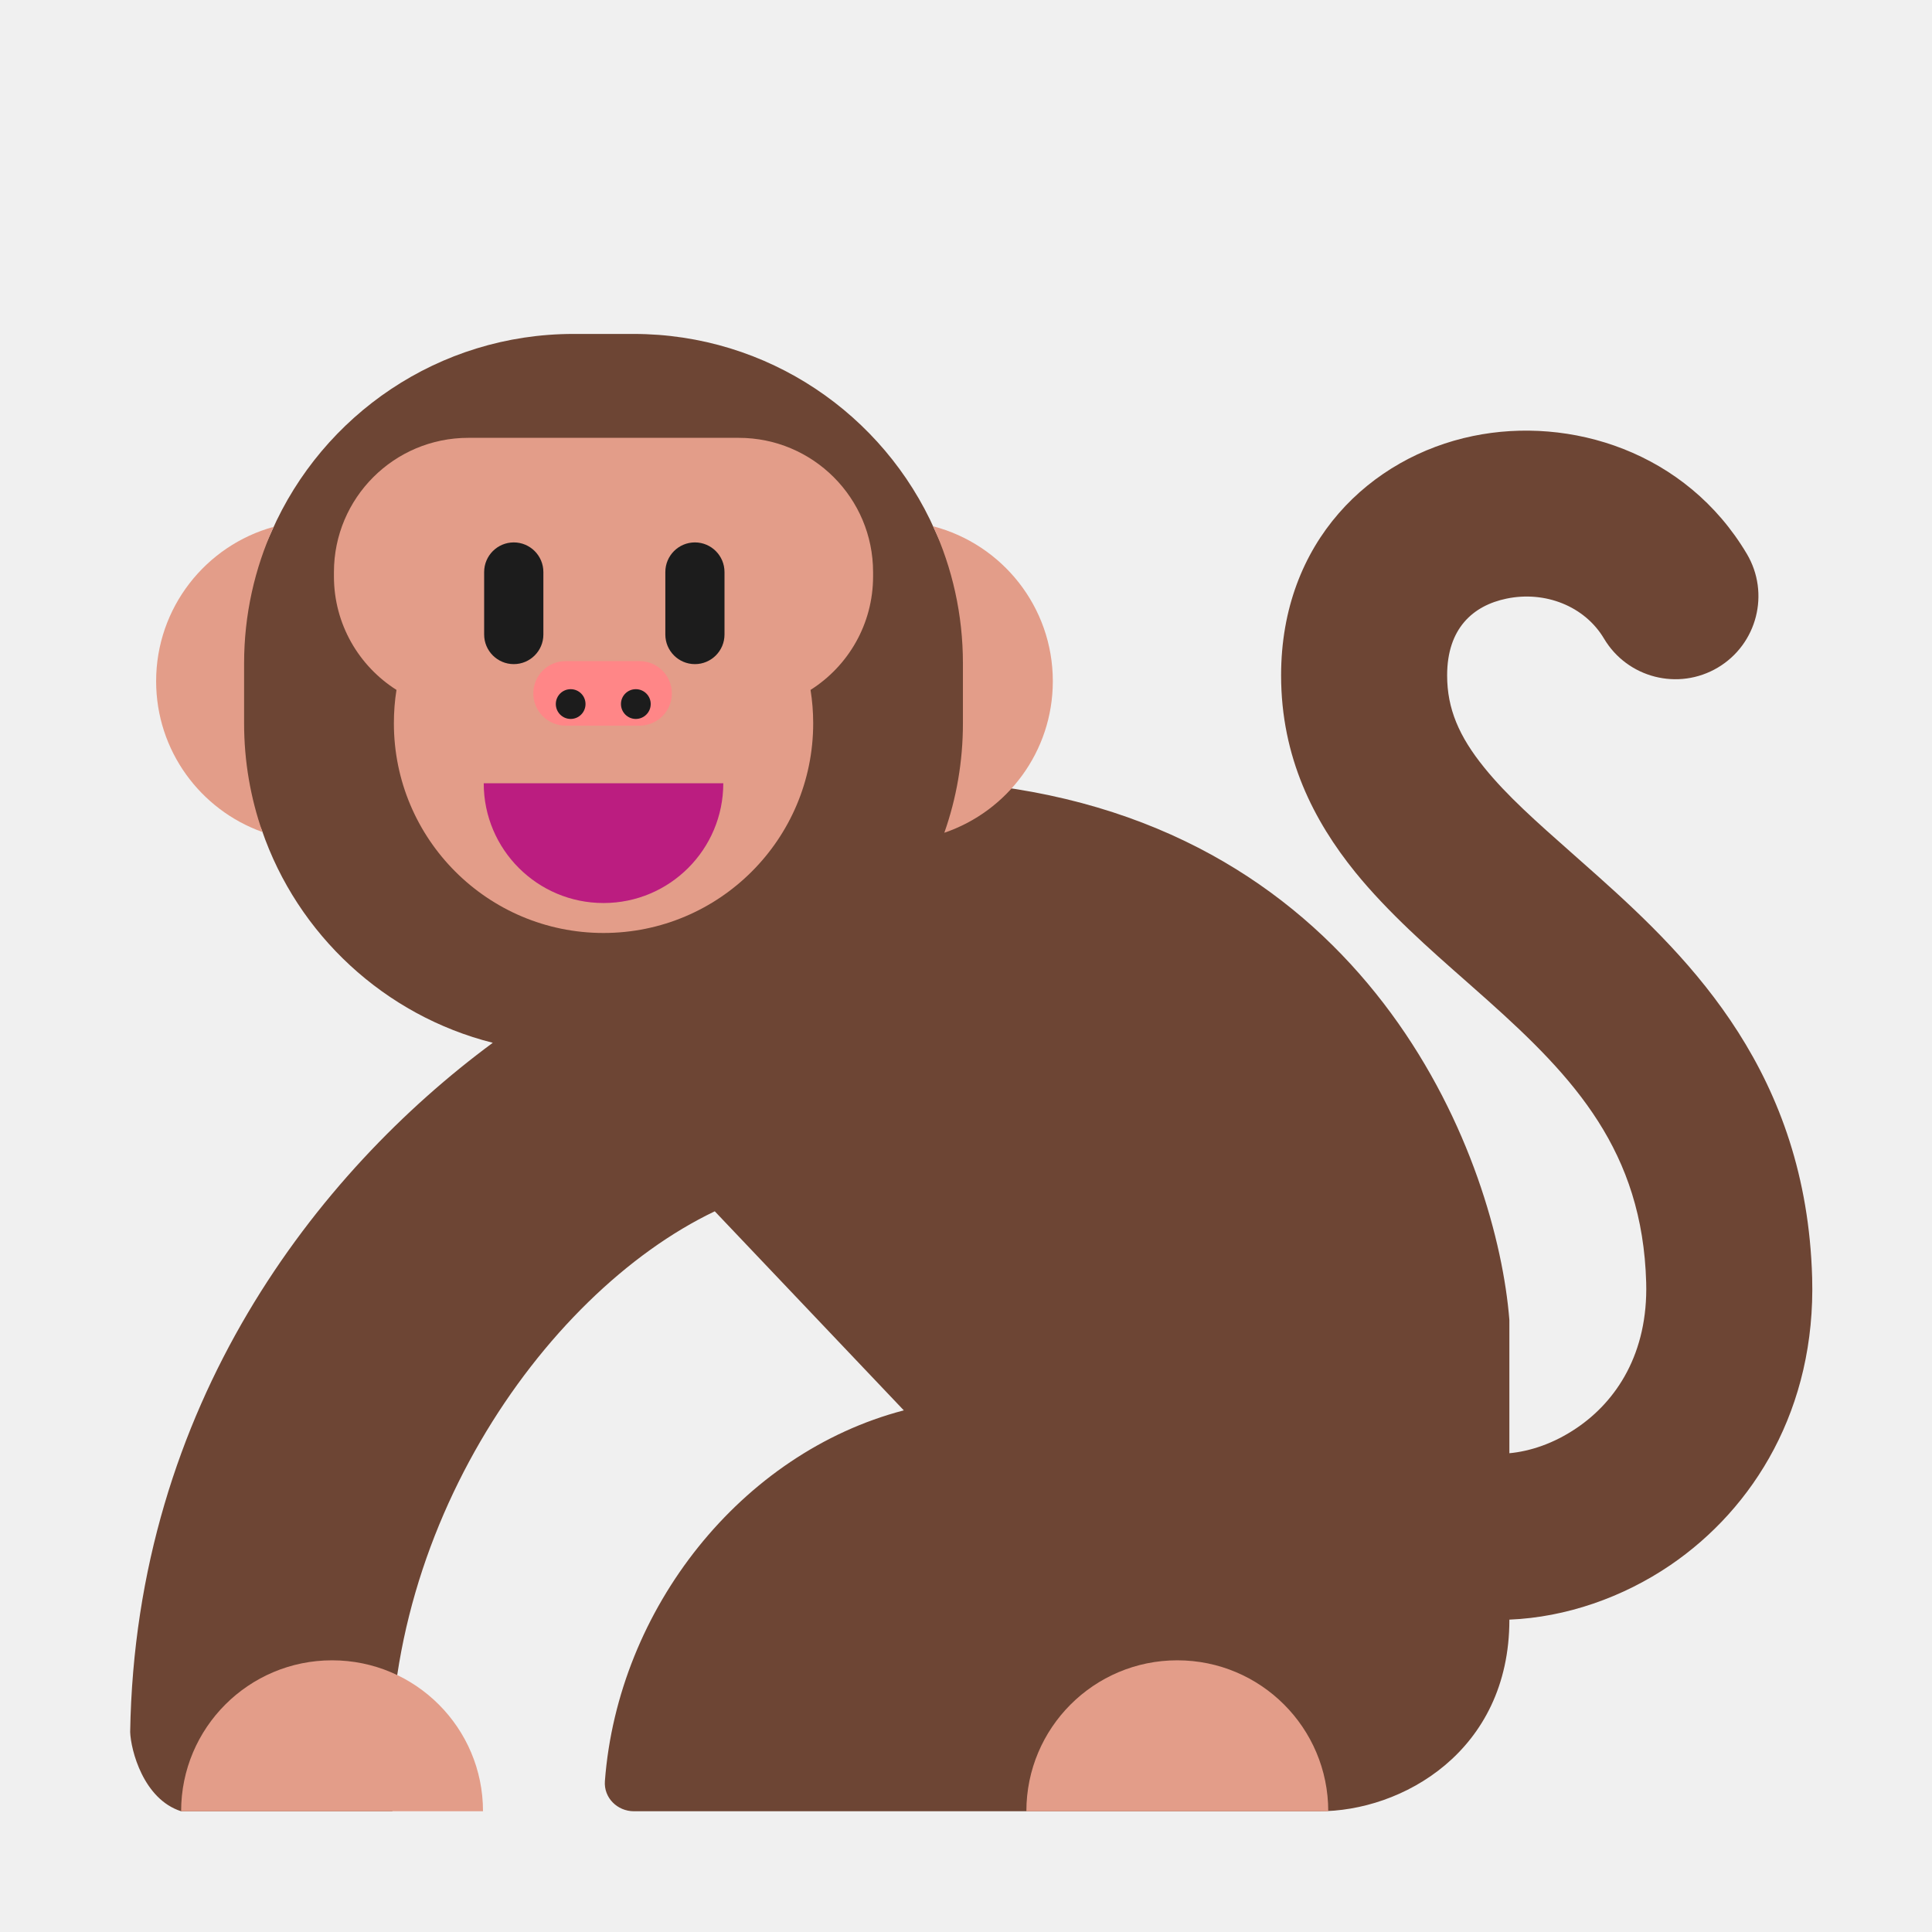
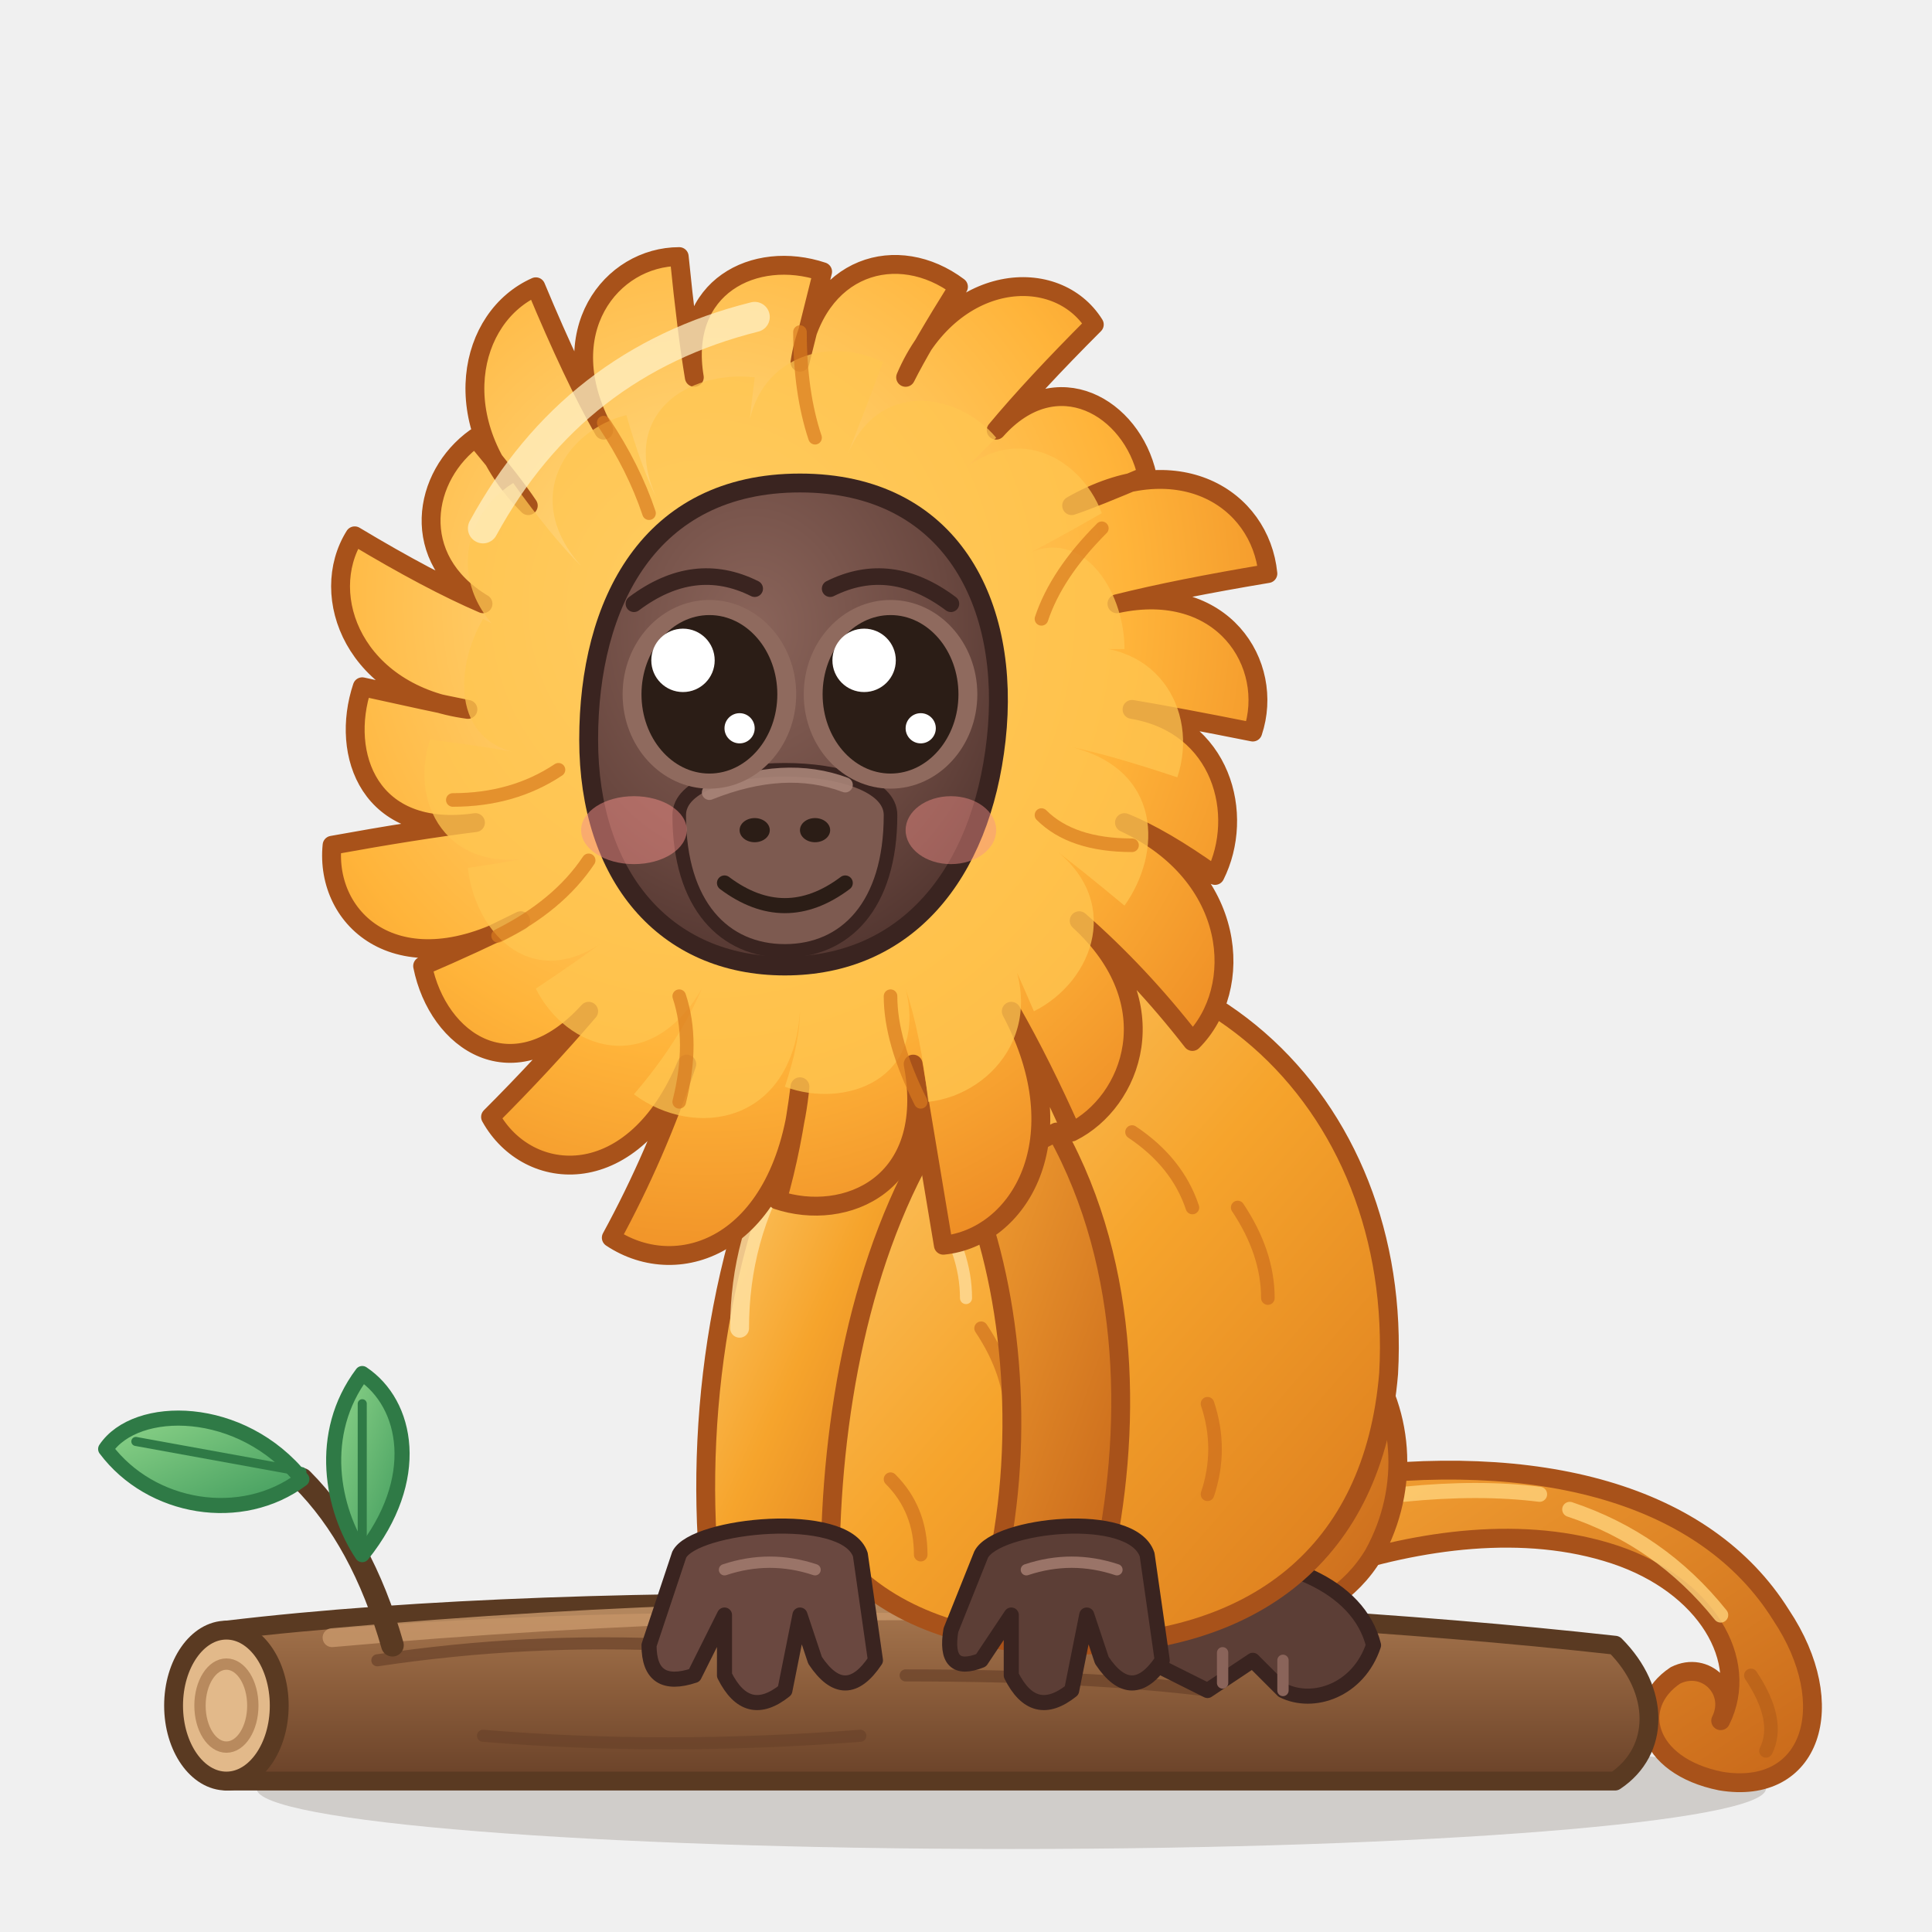
- <svg xmlns="http://www.w3.org/2000/svg" width="32" height="32" viewBox="0 0 32 32" fill="none">
-   <path d="M3.703 10.544C3.569 10.837 3.5 11.155 3.5 11.477C3.5 11.808 3.574 12.136 3.715 12.436L4.336 13.747C4.928 15.48 6.369 16.82 8.162 17.272C5.258 19.417 2.245 23.261 2.156 28.688C2.167 28.989 2.375 29.8 3 30H6.5C6.134 25.545 8.971 21.432 11.839 20.063L14.97 23.36C12.279 24.063 10.235 26.645 10.019 29.5C9.998 29.776 10.224 30 10.5 30H21.839C23.216 30.008 25 29.011 25 26.829V26.826C25.941 26.788 26.884 26.456 27.667 25.923C29.051 24.98 30.076 23.328 30.015 21.164C29.92 17.79 28.022 15.903 26.475 14.52C26.326 14.387 26.184 14.261 26.048 14.141C25.444 13.607 24.964 13.183 24.585 12.715C24.165 12.197 23.969 11.737 23.969 11.187C23.969 10.41 24.396 10.03 24.953 9.915C25.587 9.783 26.246 10.036 26.568 10.578C26.956 11.23 27.8 11.445 28.453 11.057C29.105 10.669 29.32 9.825 28.932 9.172C27.925 7.479 26.006 6.888 24.395 7.222C22.706 7.571 21.219 8.965 21.219 11.187C21.219 12.543 21.759 13.595 22.448 14.447C22.986 15.11 23.678 15.72 24.289 16.257C24.41 16.364 24.529 16.469 24.642 16.57C26.08 17.855 27.205 19.069 27.266 21.242C27.299 22.42 26.77 23.207 26.118 23.65C25.732 23.913 25.339 24.038 25 24.07V21.864C24.794 19.266 22.809 13.86 16.52 13.025C16.356 13.003 16.186 12.996 16.012 13.002L16.282 12.436C16.426 12.136 16.5 11.808 16.5 11.476C16.5 11.155 16.43 10.837 16.296 10.545L15.484 8.78C14.636 6.866 12.72 5.531 10.492 5.531H9.5C7.265 5.531 5.344 6.875 4.5 8.799L3.703 10.544Z" fill="#6D4534" />
-   <path d="M5.531 9.477C5.531 8.248 6.527 7.252 7.756 7.252H12.236C13.465 7.252 14.461 8.248 14.461 9.477V9.547C14.461 10.338 14.048 11.033 13.425 11.427C13.454 11.607 13.469 11.792 13.469 11.98C13.469 13.898 11.914 15.453 9.996 15.453C8.078 15.453 6.524 13.898 6.524 11.98C6.524 11.792 6.538 11.607 6.567 11.427C5.945 11.033 5.531 10.338 5.531 9.547V9.477Z" fill="#E39D89" />
-   <path d="M4.043 10.988C4.043 10.181 4.218 9.416 4.532 8.726C3.41 9.035 2.586 10.063 2.586 11.283C2.586 12.435 3.321 13.415 4.347 13.781C4.15 13.217 4.043 12.611 4.043 11.98V10.988Z" fill="#E39D89" />
-   <path d="M15.949 11.98C15.949 12.616 15.841 13.226 15.641 13.793C16.686 13.438 17.438 12.448 17.438 11.283C17.438 10.05 16.596 9.014 15.456 8.717C15.773 9.409 15.949 10.178 15.949 10.988V11.98Z" fill="#E39D89" />
-   <path d="M5.5 27.5C4.119 27.5 3 28.619 3 30H8C8 28.619 6.881 27.5 5.5 27.5Z" fill="#E39D89" />
-   <path d="M19.5 27.5C18.119 27.5 17 28.619 17 30H22C22 28.619 20.881 27.5 19.5 27.5Z" fill="#E39D89" />
-   <path d="M9.996 14.957C11.092 14.957 11.98 14.069 11.98 12.973H8.012C8.012 14.069 8.9 14.957 9.996 14.957Z" fill="#BB1D80" />
-   <path d="M8.833 11.485C8.833 11.189 9.073 10.95 9.368 10.95H10.593C10.888 10.95 11.128 11.189 11.128 11.485C11.128 11.78 10.888 12.019 10.593 12.019H9.368C9.073 12.019 8.833 11.78 8.833 11.485Z" fill="#FF8687" />
-   <path d="M8.019 9.475C8.019 9.204 8.239 8.984 8.51 8.984C8.78 8.984 9 9.204 9 9.475V10.51C9 10.78 8.78 11 8.51 11C8.239 11 8.019 10.78 8.019 10.51V9.475Z" fill="#1C1C1C" />
-   <path d="M9.452 11.908C9.588 11.908 9.698 11.797 9.698 11.661C9.698 11.525 9.588 11.415 9.452 11.415C9.316 11.415 9.206 11.525 9.206 11.661C9.206 11.797 9.316 11.908 9.452 11.908Z" fill="#1C1C1C" />
-   <path d="M10.531 11.908C10.667 11.908 10.778 11.797 10.778 11.661C10.778 11.525 10.667 11.415 10.531 11.415C10.395 11.415 10.285 11.525 10.285 11.661C10.285 11.797 10.395 11.908 10.531 11.908Z" fill="#1C1C1C" />
-   <path d="M11.51 8.984C11.239 8.984 11.02 9.204 11.02 9.475V10.51C11.02 10.78 11.239 11 11.51 11C11.78 11 12 10.78 12 10.51V9.475C12 9.204 11.78 8.984 11.51 8.984Z" fill="#1C1C1C" />
+ <svg xmlns="http://www.w3.org/2000/svg" viewBox="0 0 256 256">
+   <defs>
+     <linearGradient id="mico-pelo" x1="0" y1="0" x2="1" y2="1">
+       <stop offset="0" stop-color="#ffd27a" />
+       <stop offset="0.5" stop-color="#f6a42c" />
+       <stop offset="1" stop-color="#d9781c" />
+     </linearGradient>
+     <linearGradient id="mico-pelo2" x1="0" y1="0" x2="1" y2="1">
+       <stop offset="0" stop-color="#f3a032" />
+       <stop offset="1" stop-color="#c8681a" />
+     </linearGradient>
+     <radialGradient id="mico-juba" cx="0.4" cy="0.35" r="0.75">
+       <stop offset="0" stop-color="#ffe08e" />
+       <stop offset="0.6" stop-color="#ffb43a" />
+       <stop offset="1" stop-color="#ea8420" />
+     </radialGradient>
+     <radialGradient id="mico-rosto" cx="0.4" cy="0.3" r="0.8">
+       <stop offset="0" stop-color="#8a645a" />
+       <stop offset="0.6" stop-color="#6a4840" />
+       <stop offset="1" stop-color="#4c312c" />
+     </radialGradient>
+     <linearGradient id="mico-galho" x1="0" y1="0" x2="0" y2="1">
+       <stop offset="0" stop-color="#a7774f" />
+       <stop offset="0.5" stop-color="#8a5c3a" />
+       <stop offset="1" stop-color="#6a4229" />
+     </linearGradient>
+     <linearGradient id="mico-folha" x1="0" y1="0" x2="1" y2="1">
+       <stop offset="0" stop-color="#8fd58a" />
+       <stop offset="1" stop-color="#3f9a5c" />
+     </linearGradient>
+   </defs>
+   <g id="sombra">
+     <ellipse cx="134" cy="237" rx="100" ry="8" fill="#3b2a1a" opacity="0.18" />
+   </g>
+   <g id="cauda" stroke-linejoin="round" stroke-linecap="round">
+     <path d="M176 196 C204 192 226 198 236 214 C244 226 240 238 228 236 C218 234 216 226 222 222 C226 220 230 224 228 228 C232 220 226 210 214 206 C202 202 188 204 176 208 Z" fill="url(#mico-pelo2)" stroke="#a8521a" stroke-width="2.5" />
+     <path d="M186 198 q10 -1 18 0 M208 200 q12 4 20 14" fill="none" stroke="#ffd27a" stroke-width="2" opacity="0.8" />
+     <path d="M232 222 q4 6 2 10" fill="none" stroke="#b55e18" stroke-width="1.8" opacity="0.7" />
+   </g>
+   <g id="galho" stroke-linejoin="round" stroke-linecap="round">
+     <path d="M30 216 C80 210 160 212 214 218 C220 224 220 232 214 236 C160 236 80 236 30 236 Z" fill="url(#mico-galho)" stroke="#5a3a22" stroke-width="2.5" />
+     <ellipse cx="30" cy="226" rx="7" ry="10" fill="#e2b98a" stroke="#5a3a22" stroke-width="2.5" />
+     <ellipse cx="30" cy="226" rx="3.5" ry="5.5" fill="none" stroke="#b88a5e" stroke-width="1.5" />
+     <path d="M50 220 q20 -3 40 -2 M120 222 q24 0 40 2 M64 230 q24 2 50 0" fill="none" stroke="#6a4229" stroke-width="1.6" opacity="0.7" />
+     <path d="M44 217 Q100 212 150 214" fill="none" stroke="#c9996c" stroke-width="2.5" opacity="0.8" />
+     <path d="M52 218 Q48 204 40 196" fill="none" stroke="#5a3a22" stroke-width="3" />
+     <path d="M40 196 C32 186 18 186 14 192 C20 200 32 202 40 196 Z" fill="url(#mico-folha)" stroke="#2f7a46" stroke-width="2" />
+     <path d="M48 206 C56 196 54 186 48 182 C42 190 44 200 48 206 Z" fill="url(#mico-folha)" stroke="#2f7a46" stroke-width="2" />
+     <path d="M40 195 L18 191 M48 204 L48 186" stroke="#2f7a46" stroke-width="1.2" />
+   </g>
+   <g id="perna-tras" stroke-linejoin="round" stroke-linecap="round">
+     <path d="M150 170 C178 164 192 188 182 206 C176 216 162 218 152 214 Z" fill="url(#mico-pelo2)" stroke="#a8521a" stroke-width="2.5" />
+     <path d="M158 206 C170 206 180 210 182 218 C180 224 174 226 170 224 L166 220 L160 224 L152 220 Z" fill="#5c3e36" stroke="#3a2420" stroke-width="2" />
+     <path d="M170 224 v-4 M162 223 v-4" stroke="#8a645a" stroke-width="1.5" />
+   </g>
+   <g id="corpo" stroke-linejoin="round" stroke-linecap="round">
+     <path d="M118 128 C158 118 186 146 184 182 C182 206 166 218 142 218 C116 218 102 204 104 180 C106 160 102 138 118 128 Z" fill="url(#mico-pelo)" stroke="#a8521a" stroke-width="2.5" />
+     <path d="M112 150 Q120 134 140 130" fill="none" stroke="#ffe3a6" stroke-width="4" opacity="0.8" />
+     <g fill="none" stroke="#c8681a" stroke-width="1.8" opacity="0.6">
+       <path d="M150 150 q6 4 8 10" />
+       <path d="M164 160 q4 6 4 12" />
+       <path d="M130 176 q4 6 4 12" />
+       <path d="M160 186 q2 6 0 12" />
+       <path d="M118 196 q4 4 4 10" />
+     </g>
+     <g fill="none" stroke="#ffe3a6" stroke-width="1.6" opacity="0.7">
+       <path d="M124 160 q4 6 4 12" />
+       <path d="M144 166 q4 4 4 10" />
+     </g>
+   </g>
+   <g id="bracos" stroke-linejoin="round" stroke-linecap="round">
+     <path d="M140 150 C150 168 150 190 146 208 L132 208 C136 190 134 170 128 156 Z" fill="url(#mico-pelo2)" stroke="#a8521a" stroke-width="2.5" />
+     <path d="M108 140 C96 160 92 186 94 208 L110 208 C110 188 114 166 124 150 Z" fill="url(#mico-pelo)" stroke="#a8521a" stroke-width="2.5" />
+     <path d="M104 154 q-6 10 -6 22" fill="none" stroke="#ffe3a6" stroke-width="2.5" opacity="0.8" />
+     <path d="M90 206 C92 202 112 200 114 206 L116 220 Q112 226 108 220 L106 214 L104 224 Q99 228 96 222 L96 214 L92 222 Q86 224 86 218 Z" fill="#6a4840" stroke="#3a2420" stroke-width="2" />
+     <path d="M130 206 C132 202 150 200 152 206 L154 220 Q150 226 146 220 L144 214 L142 224 Q137 228 134 222 L134 214 L130 220 Q125 222 126 216 Z" fill="#5c3e36" stroke="#3a2420" stroke-width="2" />
+     <path d="M96 208 q6 -2 12 0 M136 208 q6 -2 12 0" fill="none" stroke="#9a7468" stroke-width="1.5" />
+   </g>
+   <g id="cabeca" stroke-linejoin="round" stroke-linecap="round">
+     <path d="M106 48 C108 35 119 32 127 38 Q122 46 120 50 C126 36 140 35 145 43 Q137 51 132 57 C140 48 150 54 152 63 Q145 66 142 67 C156 59 167 66 168 76 Q156 78 148 80 C162 77 169 88 166 97 Q156 95 150 94 C162 96 165 108 161 116 Q154 111 149 109 C164 116 165 131 158 138 Q151 129 143 122 C155 133 150 146 142 150 Q138 141 134 134 C143 151 135 164 125 165 Q123 153 121 141 C124 157 112 162 103 159 Q105 152 106 144 C104 165 90 170 81 164 Q87 153 91 141 C84 158 70 157 65 148 Q72 141 78 134 C68 145 58 138 56 128 Q63 125 69 122 C53 131 43 122 44 112 Q55 110 63 109 C49 111 45 100 48 91 Q57 93 62 94 C47 92 42 79 47 71 Q57 77 64 80 C54 74 56 63 63 58 Q68 64 70 67 C59 56 62 42 71 38 Q76 50 80 57 C73 44 81 34 90 34 Q91 44 92 50 C90 38 100 33 109 36 Q107 44 106 48 Z" fill="url(#mico-juba)" stroke="#a8521a" stroke-width="2.5" />
+     <path d="M112 61 C116 50 127 52 132 58 Q127 63 125 65 C133 55 143 60 146 68 Q139 72 135 74 C143 69 149 78 149 86 Q143 86 141 86 C153 84 159 94 156 103 Q147 100 142 99 C154 102 154 113 149 120 Q143 115 139 112 C149 119 145 130 137 134 Q134 127 132 123 C140 135 132 145 123 146 Q122 137 120 131 C123 143 112 147 104 144 Q106 138 106 134 C105 149 92 151 84 145 Q90 138 93 131 C86 143 75 139 71 131 Q77 127 81 124 C71 132 63 124 62 115 Q69 114 73 113 C60 117 54 107 57 98 Q65 99 70 100 C60 99 60 89 64 82 Q70 85 71 87 C59 81 60 69 68 64 Q73 71 77 75 C69 66 75 57 83 55 Q85 62 87 66 C82 55 91 49 100 50 Q99 58 99 61 C98 48 109 44 117 48 Q114 56 112 61 Z" fill="#ffc650" opacity="0.75" />
+     <g fill="none" stroke="#d97a1e" stroke-width="1.8" opacity="0.7">
+       <path d="M60 106 q8 0 14 -4" />
+       <path d="M66 124 q8 -4 12 -10" />
+       <path d="M90 146 q2 -8 0 -14" />
+       <path d="M122 146 q-4 -8 -4 -14" />
+       <path d="M150 112 q-8 0 -12 -4" />
+       <path d="M146 70 q-6 6 -8 12" />
+       <path d="M80 56 q4 6 6 12" />
+       <path d="M106 44 q0 8 2 14" />
+     </g>
+     <path d="M64 70 Q76 48 100 42" fill="none" stroke="#fff0c4" stroke-width="4" opacity="0.75" />
+     <path d="M106 64 C126 64 134 80 132 98 C130 116 120 128 104 128 C88 128 78 116 78 98 C78 80 86 64 106 64 Z" fill="url(#mico-rosto)" stroke="#3a2420" stroke-width="2.5" />
+     <path d="M90 108 C90 100 118 100 118 108 C118 120 112 126 104 126 C96 126 90 120 90 108 Z" fill="#7d5a50" stroke="#3a2420" stroke-width="1.8" />
+     <path d="M94 105 Q104 101 112 104" fill="none" stroke="#a88478" stroke-width="2" opacity="0.9" />
+     <path d="M84 80 q8 -6 16 -2 M110 78 q8 -4 16 2" fill="none" stroke="#3a2420" stroke-width="2.2" />
+     <ellipse cx="94" cy="92" rx="11.5" ry="12.5" fill="#8f6a5e" />
+     <ellipse cx="118" cy="92" rx="11.5" ry="12.5" fill="#8f6a5e" />
+   </g>
+   <g id="olhos">
+     <ellipse cx="94" cy="92" rx="9" ry="10.5" fill="#2b1d16" />
+     <ellipse cx="118" cy="92" rx="9" ry="10.5" fill="#2b1d16" />
+     <circle cx="90.5" cy="87.5" r="4.2" fill="#fff" />
+     <circle cx="98" cy="96.5" r="2" fill="#fff" />
+     <circle cx="114.5" cy="87.5" r="4.2" fill="#fff" />
+     <circle cx="122" cy="96.5" r="2" fill="#fff" />
+   </g>
+   <g id="rosto" stroke-linecap="round" stroke-linejoin="round">
+     <ellipse cx="100" cy="110" rx="2" ry="1.6" fill="#2b1d16" />
+     <ellipse cx="108" cy="110" rx="2" ry="1.6" fill="#2b1d16" />
+     <path d="M96 117 Q104 123 112 117" fill="none" stroke="#2b1d16" stroke-width="2" />
+     <ellipse cx="84" cy="110" rx="7" ry="4.5" fill="#f4908a" opacity="0.5" />
+     <ellipse cx="126" cy="110" rx="6" ry="4.5" fill="#f4908a" opacity="0.45" />
+   </g>
</svg>
